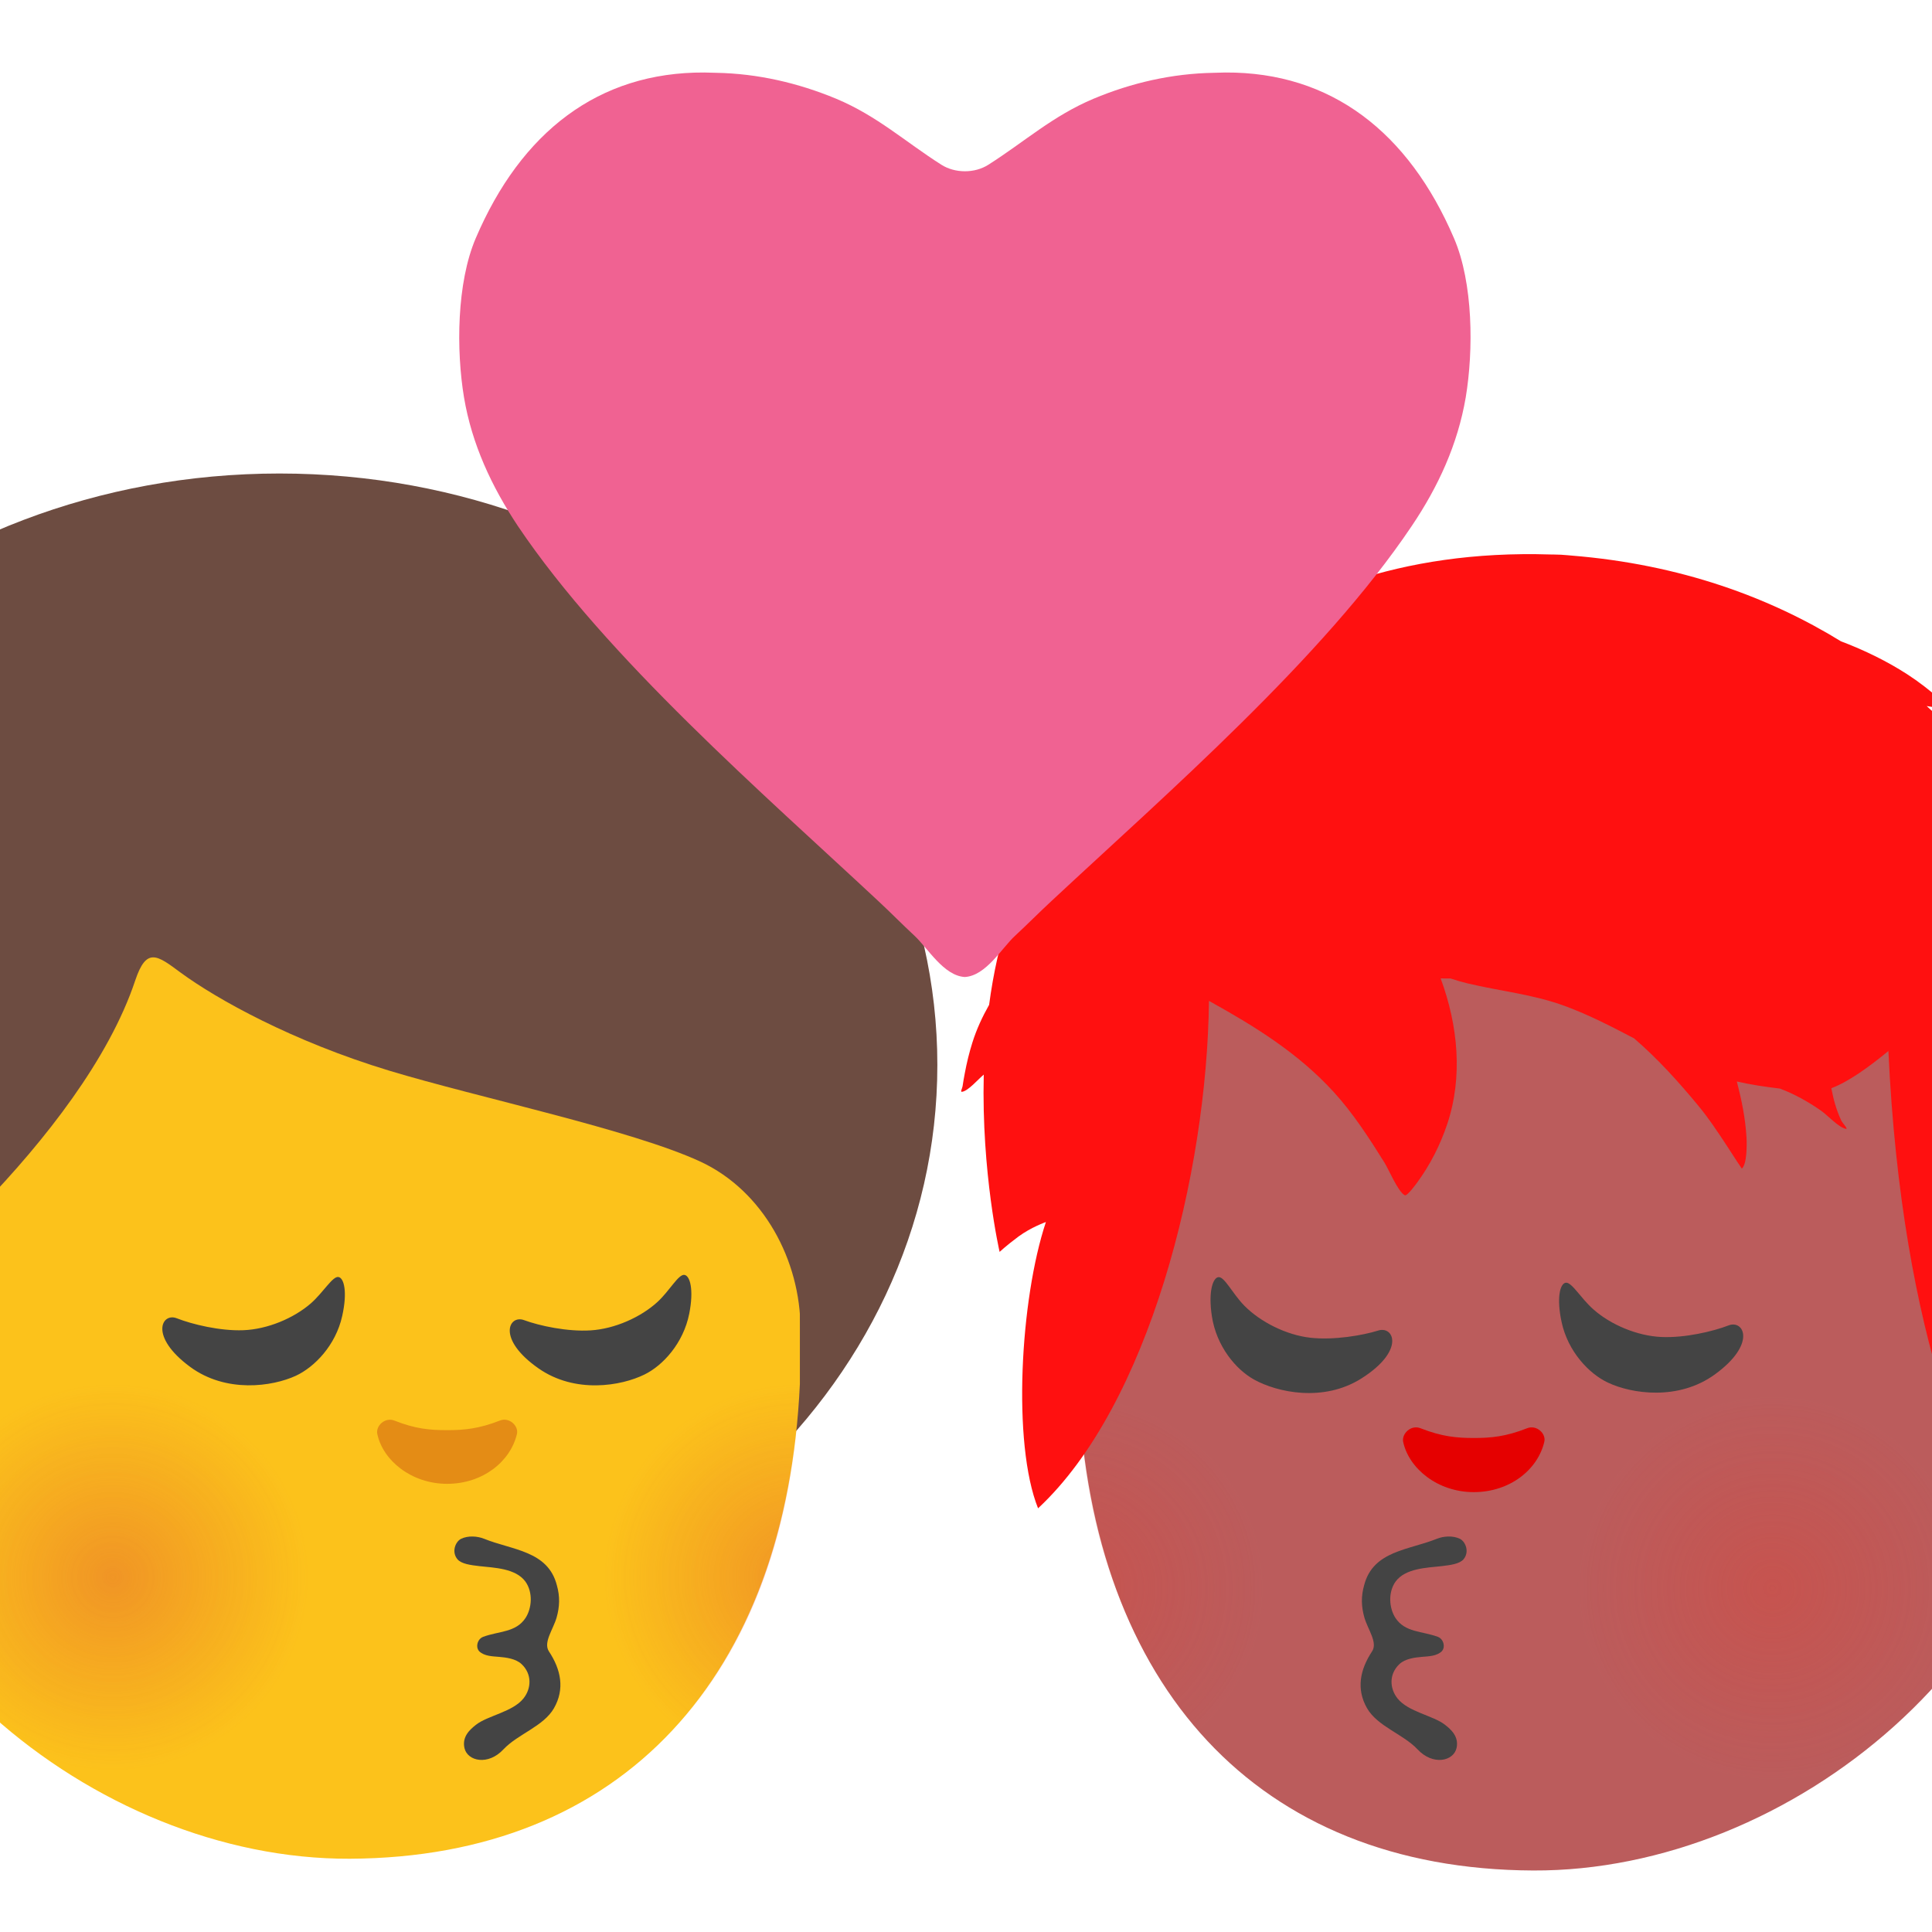
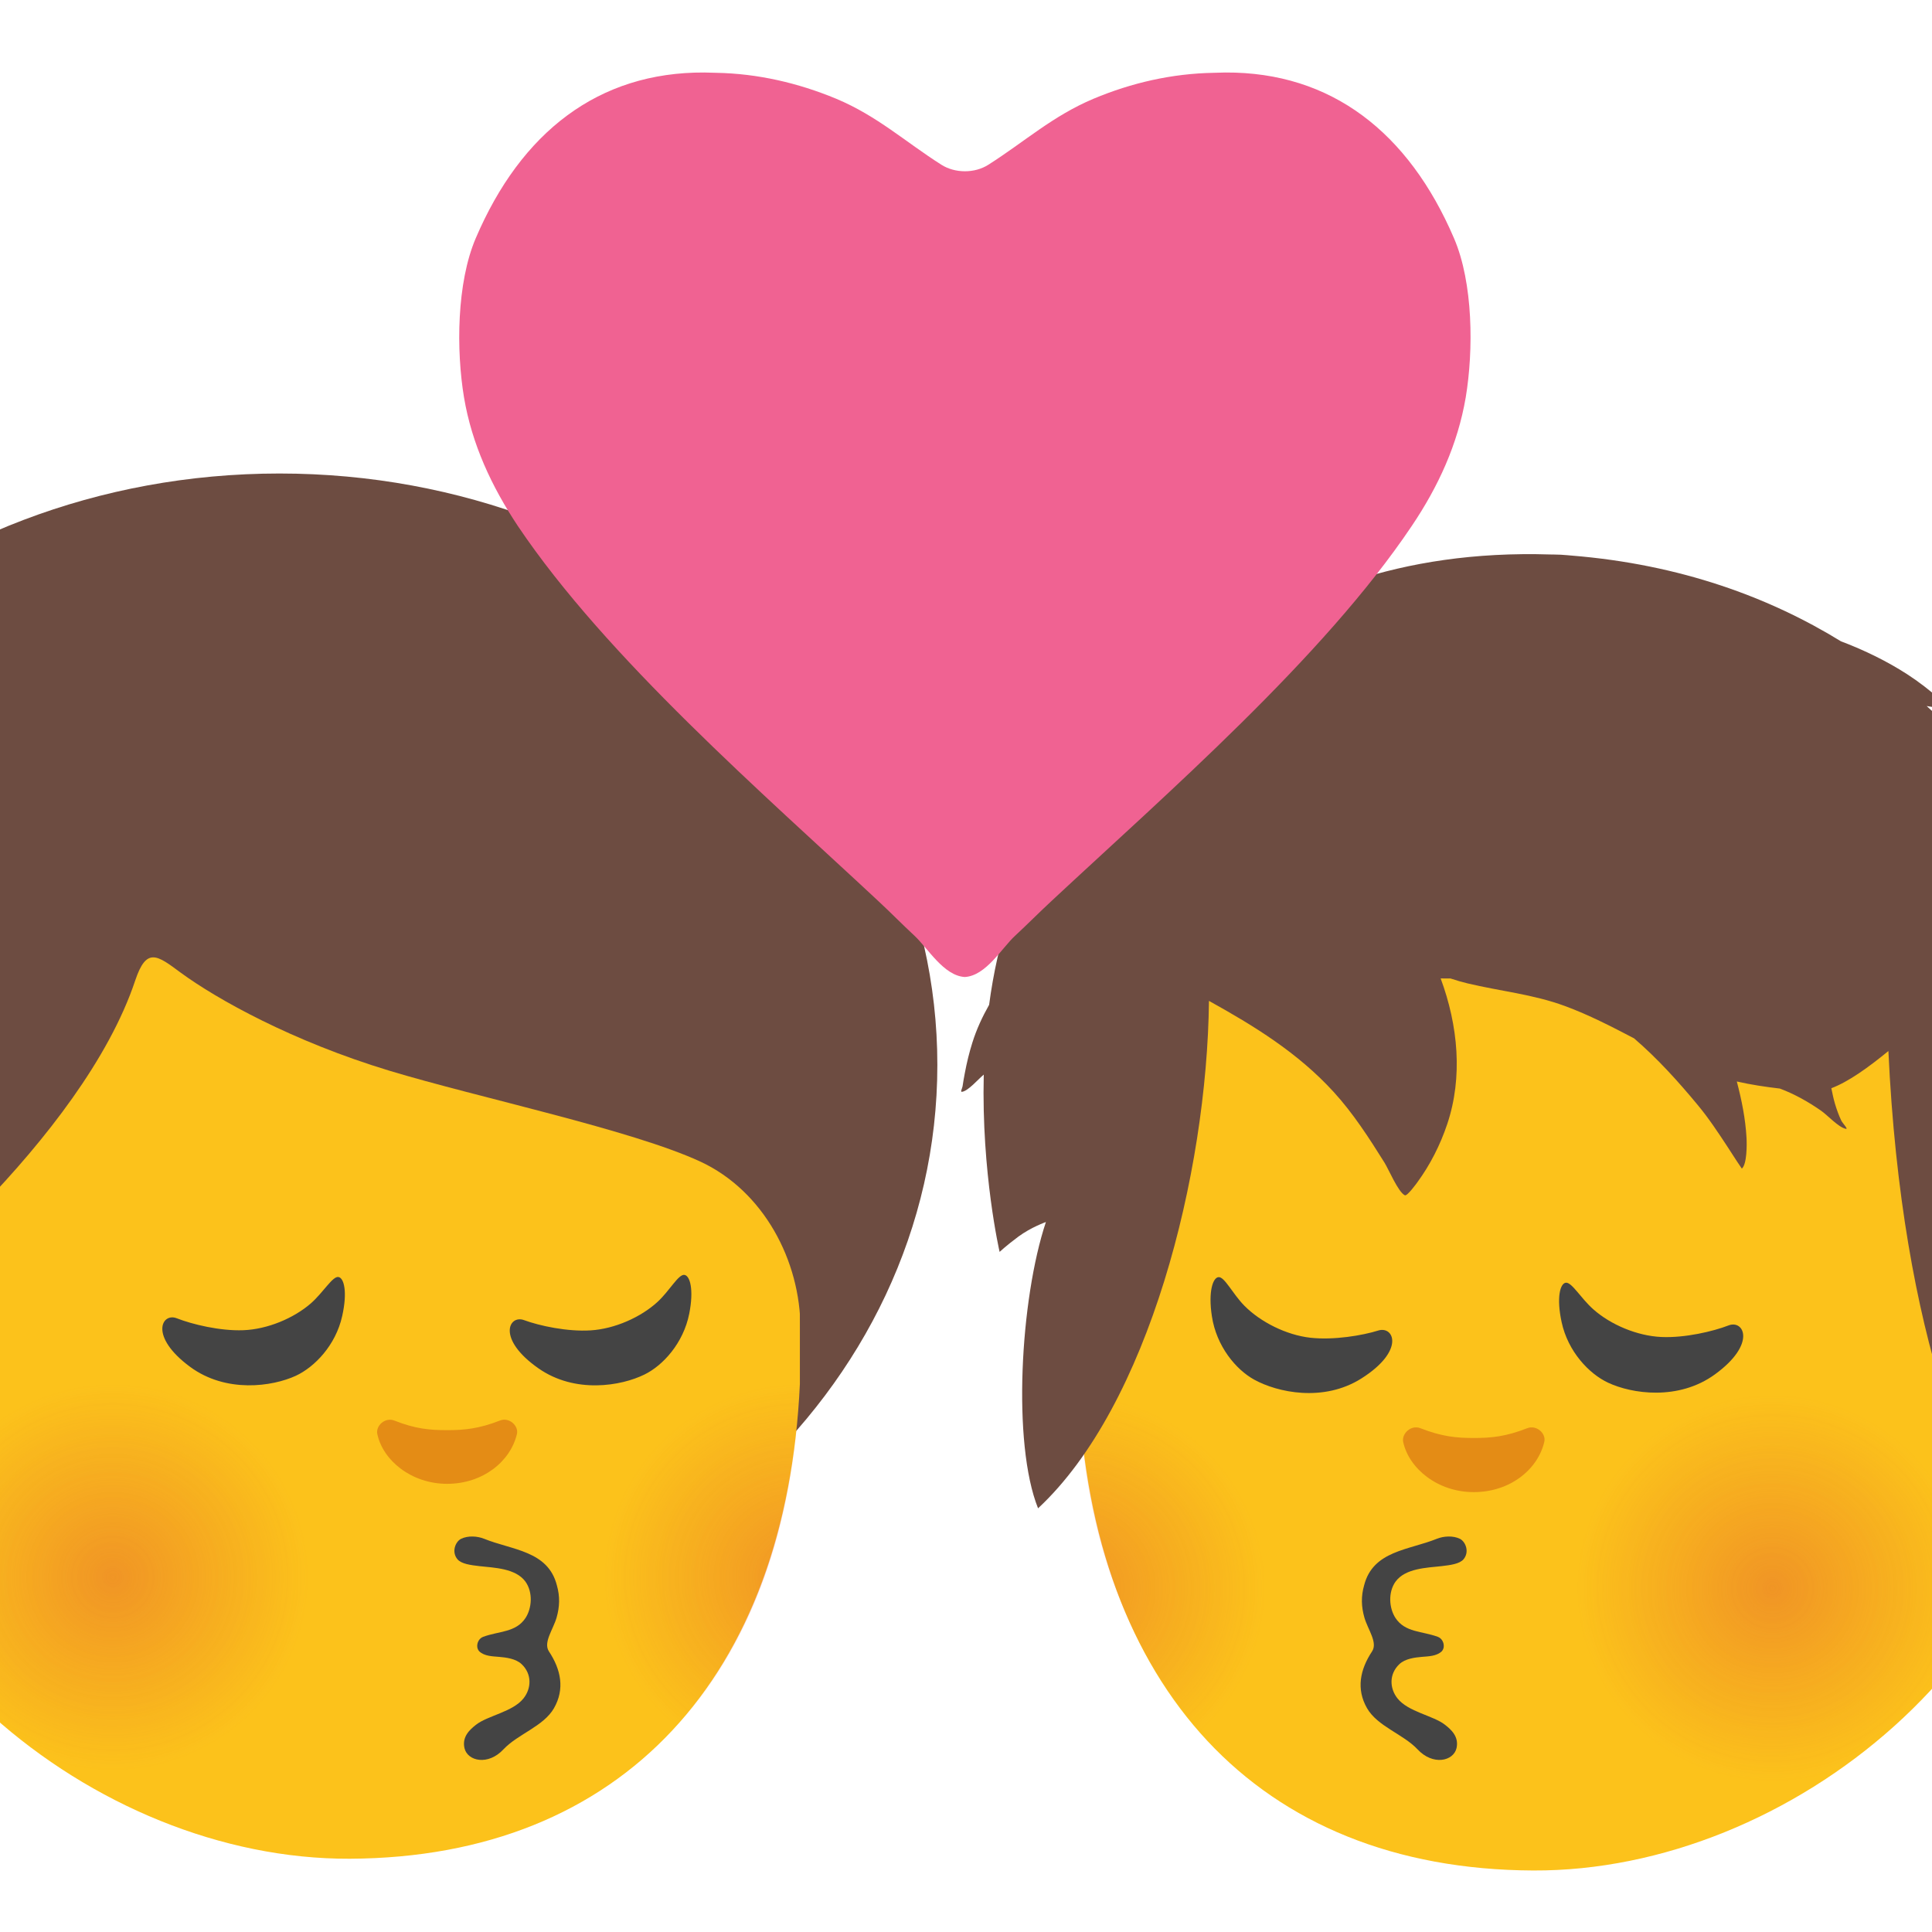
<svg xmlns="http://www.w3.org/2000/svg" width="534px" height="534px" version="1.1" xml:space="preserve" style="fill-rule:evenodd;clip-rule:evenodd;stroke-linejoin:round;stroke-miterlimit:2;">
  <g>
    <ellipse cx="77.25" cy="294.334" rx="181.833" ry="163.458" style="fill:#6d4c41;" />
-     <path d="M423.75,517C347.375,516.667 301.917,465.959 298.125,384.584L298.125,291.459C298.125,217.75 357.875,158 431.584,158L436.459,158C510.167,158 569.917,217.75 569.917,291.459L569.917,379.709C569.875,456.084 495,517.334 423.75,517Z" style="fill:#bb5c5c;fill-rule:nonzero;" />
+     <path d="M423.75,517C347.375,516.667 301.917,465.959 298.125,384.584L298.125,291.459C298.125,217.75 357.875,158 431.584,158L436.459,158C510.167,158 569.917,217.75 569.917,291.459L569.917,379.709C569.875,456.084 495,517.334 423.75,517Z" style="fill:#fcc21b;fill-rule:nonzero;" />
    <g>
      <g>
        <g>
          <g>
-             <clipPath id="_clip1">
-               <path d="M426.834,517C346.084,518.625 300.875,461.917 298.125,384.584L298.125,291.459C298.125,217.75 357.875,158 431.584,158L436.459,158C510.167,158 569.917,217.75 569.917,291.459L569.917,379.709C569.875,451.959 500.25,515.5 426.834,517Z" />
-             </clipPath>
-             <g clip-path="url(#_clip1)">
-               <g opacity="0.6">
-                 <g>
-                   <path d="M314.075,489.151C285.992,499.276 254.992,485.026 244.784,457.276C234.575,429.568 248.992,398.859 277.075,388.734C305.075,378.651 336.159,392.943 346.409,420.651C356.617,448.401 342.117,479.068 314.075,489.151Z" style="fill:url(#_Radial2);fill-rule:nonzero;" />
+             <g>
+               <clipPath id="_clip1">
+                 <path d="M426.834,517C346.084,518.625 300.875,461.917 298.125,384.584L298.125,291.459C298.125,217.75 357.875,158 431.584,158L436.459,158C510.167,158 569.917,217.75 569.917,291.459L569.917,379.709C569.875,451.959 500.25,515.5 426.834,517Z" />
+               </clipPath>
+               <g clip-path="url(#_clip1)">
+                 <g opacity="0.6">
+                   <g>
+                     <path d="M314.075,489.151C285.992,499.276 254.992,485.026 244.784,457.276C234.575,429.568 248.992,398.859 277.075,388.734C305.075,378.651 336.159,392.943 346.409,420.651C356.617,448.401 342.117,479.068 314.075,489.151Z" style="fill:url(#_Radial2);fill-rule:nonzero;" />
+                   </g>
                </g>
              </g>
            </g>
          </g>
        </g>
      </g>
    </g>
    <g>
      <g>
        <g>
          <g>
-             <clipPath id="_clip3">
-               <path d="M426.834,517C346.084,518.625 300.875,461.917 298.125,384.584L298.125,291.459C298.125,217.75 357.875,158 431.584,158L436.459,158C510.167,158 569.917,217.75 569.917,291.459L569.917,379.709C569.875,451.959 500.25,515.5 426.834,517Z" />
-             </clipPath>
-             <g clip-path="url(#_clip3)">
-               <g opacity="0.6">
-                 <g>
-                   <path d="M508.392,489.151C480.309,499.276 449.309,485.026 439.1,457.276C428.892,429.568 443.309,398.859 471.392,388.734C499.392,378.651 530.475,392.943 540.725,420.651C550.934,448.401 536.434,479.068 508.392,489.151Z" style="fill:url(#_Radial4);fill-rule:nonzero;" />
+             <g>
+               <clipPath id="_clip3">
+                 <path d="M426.834,517C346.084,518.625 300.875,461.917 298.125,384.584L298.125,291.459C298.125,217.75 357.875,158 431.584,158L436.459,158C510.167,158 569.917,217.75 569.917,291.459L569.917,379.709C569.875,451.959 500.25,515.5 426.834,517Z" />
+               </clipPath>
+               <g clip-path="url(#_clip3)">
+                 <g opacity="0.6">
+                   <g>
+                     <path d="M508.392,489.151C480.309,499.276 449.309,485.026 439.1,457.276C428.892,429.568 443.309,398.859 471.392,388.734C499.392,378.651 530.475,392.943 540.725,420.651C550.934,448.401 536.434,479.068 508.392,489.151Z" style="fill:url(#_Radial4);fill-rule:nonzero;" />
+                   </g>
                </g>
              </g>
            </g>
          </g>
        </g>
      </g>
    </g>
    <path d="M96.667,513.75C172.333,513.417 217.334,463.167 221.084,382.542L221.084,290.334C221.084,217.334 161.917,158.167 88.917,158.167L84.083,158.167C11.083,158.167 -48.083,217.334 -48.083,290.334L-48.083,377.75C-48.083,453.375 26.125,514.042 96.667,513.75Z" style="fill:#fcc21b;fill-rule:nonzero;" />
    <g>
      <g>
        <g>
          <g>
-             <clipPath id="_clip5">
-               <path d="M93.75,513.709C175.583,514.292 217.834,459.75 221.084,382.542L221.084,290.334C221.084,217.334 161.917,158.167 88.917,158.167L84.083,158.167C11.083,158.167 -48.083,217.334 -48.083,290.334L-48.083,377.75C-48.083,453.375 27.292,513.25 93.75,513.709Z" />
-             </clipPath>
-             <g clip-path="url(#_clip5)">
-               <g opacity="0.6">
-                 <g>
-                   <path d="M239.568,486.125C211.484,496.25 180.484,482 170.276,454.25C160.068,426.542 174.484,395.834 202.568,385.709C230.568,375.625 261.651,389.917 271.901,417.625C282.109,445.375 267.609,476.042 239.568,486.125Z" style="fill:url(#_Radial6);fill-rule:nonzero;" />
+             <g>
+               <clipPath id="_clip5">
+                 <path d="M93.75,513.709C175.583,514.292 217.834,459.75 221.084,382.542L221.084,290.334C221.084,217.334 161.917,158.167 88.917,158.167L84.083,158.167C11.083,158.167 -48.083,217.334 -48.083,290.334L-48.083,377.75C-48.083,453.375 27.292,513.25 93.75,513.709Z" />
+               </clipPath>
+               <g clip-path="url(#_clip5)">
+                 <g opacity="0.6">
+                   <g>
+                     <path d="M239.568,486.125C211.484,496.25 180.484,482 170.276,454.25C160.068,426.542 174.484,395.834 202.568,385.709C230.568,375.625 261.651,389.917 271.901,417.625C282.109,445.375 267.609,476.042 239.568,486.125Z" style="fill:url(#_Radial6);fill-rule:nonzero;" />
+                   </g>
                </g>
              </g>
            </g>
          </g>
        </g>
      </g>
    </g>
    <g>
      <g>
        <g>
          <g>
-             <clipPath id="_clip7">
-               <path d="M93.75,513.709C175.583,514.292 217.834,459.75 221.084,382.542L221.084,290.334C221.084,217.334 161.917,158.167 88.917,158.167L84.083,158.167C11.083,158.167 -48.083,217.334 -48.083,290.334L-48.083,377.75C-48.083,453.375 27.292,513.25 93.75,513.709Z" />
-             </clipPath>
-             <g clip-path="url(#_clip7)">
-               <g opacity="0.6">
-                 <path d="M49.625,486.125C21.542,496.25 -9.458,482 -19.667,454.25C-29.875,426.542 -15.458,395.834 12.625,385.709C40.625,375.625 71.708,389.917 81.958,417.625C92.167,445.375 77.667,476.042 49.625,486.125Z" style="fill:url(#_Radial8);fill-rule:nonzero;" />
+             <g>
+               <clipPath id="_clip7">
+                 <path d="M93.75,513.709C175.583,514.292 217.834,459.75 221.084,382.542L221.084,290.334C221.084,217.334 161.917,158.167 88.917,158.167L84.083,158.167C11.083,158.167 -48.083,217.334 -48.083,290.334L-48.083,377.75C-48.083,453.375 27.292,513.25 93.75,513.709Z" />
+               </clipPath>
+               <g clip-path="url(#_clip7)">
+                 <g opacity="0.6">
+                   <path d="M49.625,486.125C21.542,496.25 -9.458,482 -19.667,454.25C-29.875,426.542 -15.458,395.834 12.625,385.709C40.625,375.625 71.708,389.917 81.958,417.625C92.167,445.375 77.667,476.042 49.625,486.125Z" style="fill:url(#_Radial8);fill-rule:nonzero;" />
+                 </g>
              </g>
            </g>
          </g>
        </g>
      </g>
    </g>
    <path d="M107.542,295.917C132.167,303.375 174.75,312.292 193.708,321.125C210.959,329.209 221.25,348.292 221.25,367.334L253.084,260.042L182.417,175.625L106.083,153.833L-1.958,153.833L-84.083,245.667L-85.458,477.584L-60.5,484.834L-69.292,365.959C-69.292,347.834 -62.792,379.875 -47.5,370.167C-33.208,361.125 22.917,314.334 37.375,271C40.5,261.667 43.458,264.042 49.875,268.792C60.042,276.25 80.875,287.834 107.542,295.917Z" style="fill:#6d4c41;" />
-     <path d="M334.688,180.996C356.411,164.892 386.571,151.93 428.519,153.256C428.519,153.256 430.516,153.276 431.437,153.324C432.268,153.367 434.343,153.557 434.343,153.557C464.619,156 489.262,165.214 508.827,177.252C515.399,179.73 521.684,182.835 527.103,186.335C530.397,188.461 533.376,190.787 536.322,193.394C536.927,193.932 539.181,195.339 539.363,196.122C539.576,196.998 537.616,195.898 536.738,195.778C535.479,195.604 534.202,195.447 532.944,195.215L532.53,195.144C537.329,199.536 541.643,204.035 545.476,208.51C547.647,209.979 549.789,211.579 551.902,213.352C554.517,215.551 556.639,218.198 558.668,220.941C559.368,221.892 560.093,222.82 560.693,223.841C561.075,224.485 562.526,225.725 561.807,225.771C560.466,225.859 558.874,225.053 557.437,224.504C561.271,230.443 564.217,236.037 566.327,240.905C573.753,258.053 577.919,274.509 580.03,289.468C584.609,296.203 588.284,303.473 588.803,310.455C588.887,311.533 587.203,309.008 586.365,308.341C584.808,307.095 583.158,305.995 581.55,304.822C582.145,315.26 581.806,324.66 581.048,332.674C583.96,336.568 588.298,341.685 588.692,346.639C588.721,347.09 587.896,346.223 587.511,346.004C586.426,345.39 585.439,344.815 584.457,344.023C582.973,342.823 581.532,341.534 580.183,340.158C578.33,353.589 575.592,361.534 575.592,361.534C575.592,361.534 573.9,359.582 570.649,356.777C567.15,353.792 563.284,351.977 563.284,351.977C567.846,376.29 571.232,414.976 561.116,431.107C545.764,416.842 525.628,369.684 521.948,290.501C516.474,294.993 510.924,298.998 506.177,300.782C506.479,302.245 506.774,303.708 507.185,305.085C507.655,306.665 508.216,308.225 508.918,309.709C509.296,310.494 510.995,312.179 510.16,312.003C508.132,311.582 505.124,308.231 503.347,306.999C499.761,304.501 495.978,302.383 491.957,300.877C487.956,300.411 483.968,299.814 480.052,298.92C481.389,304.031 482.445,309.227 482.734,314.483C482.837,316.352 482.877,321.77 481.44,323.002C481.44,323.002 480.154,321.105 480.052,320.942C479.177,319.565 478.284,318.196 477.392,316.835C474.831,312.942 472.278,309.074 469.301,305.484C463.774,298.808 458.042,292.48 451.642,286.99C445.41,283.739 439.168,280.503 432.547,278.064C423.745,274.812 414.624,273.957 405.604,271.8C404.032,271.419 402.471,270.964 400.927,270.451C400.014,270.437 399.1,270.432 398.195,270.435C403.017,283.463 404.365,297.693 400.012,310.695C398.075,316.468 395.308,321.923 391.748,326.789C391.486,327.149 388.934,330.678 388.29,330.37C386.446,329.476 383.805,323.166 382.68,321.369C378.468,314.62 373.984,307.665 368.599,301.787C358.691,290.949 346.594,283.542 334.156,276.641C333.618,324.541 317.495,388.455 286.918,416.895C279.726,398.952 282.003,359.02 289.086,337.765C289.086,337.765 285.051,339.17 281.488,341.789C278.174,344.254 276.29,346.02 276.29,346.02C276.29,346.02 271.243,324.212 271.907,297.017C270.371,298.285 267.572,301.592 265.862,301.778C265.363,301.836 265.98,300.753 266.051,300.241C266.224,299.01 266.453,297.782 266.682,296.563C267.217,293.72 267.897,290.91 268.764,288.16C269.926,284.46 271.529,281.024 273.389,277.734C275.66,260.656 280.809,242.995 291.077,228.177C289.078,227.916 287.137,227.607 285.302,227.287C282.948,226.866 280.6,226.237 278.391,225.282C278.1,225.159 276.571,224.722 276.482,224.401C276.482,224.401 280.799,222.52 281.461,222.197C286.925,219.56 292.326,216.537 297.643,213.593C300.418,212.048 303.247,210.306 306.048,208.43C311.033,202.44 316.926,196.048 323.891,189.804C322.076,188.204 320.473,186.274 319.151,183.901C317.658,181.211 316.275,178.128 316.001,175.027C315.907,173.974 316.689,171.336 318.423,171.767C323.017,172.912 324.915,179.832 329.893,181.246C331.156,181.603 332.957,181.364 334.688,180.996Z" style="fill:#ff1010;fill-rule:nonzero;" />
+     <path d="M334.688,180.996C356.411,164.892 386.571,151.93 428.519,153.256C428.519,153.256 430.516,153.276 431.437,153.324C432.268,153.367 434.343,153.557 434.343,153.557C464.619,156 489.262,165.214 508.827,177.252C515.399,179.73 521.684,182.835 527.103,186.335C530.397,188.461 533.376,190.787 536.322,193.394C536.927,193.932 539.181,195.339 539.363,196.122C539.576,196.998 537.616,195.898 536.738,195.778C535.479,195.604 534.202,195.447 532.944,195.215L532.53,195.144C537.329,199.536 541.643,204.035 545.476,208.51C547.647,209.979 549.789,211.579 551.902,213.352C554.517,215.551 556.639,218.198 558.668,220.941C559.368,221.892 560.093,222.82 560.693,223.841C561.075,224.485 562.526,225.725 561.807,225.771C560.466,225.859 558.874,225.053 557.437,224.504C561.271,230.443 564.217,236.037 566.327,240.905C573.753,258.053 577.919,274.509 580.03,289.468C584.609,296.203 588.284,303.473 588.803,310.455C588.887,311.533 587.203,309.008 586.365,308.341C584.808,307.095 583.158,305.995 581.55,304.822C582.145,315.26 581.806,324.66 581.048,332.674C583.96,336.568 588.298,341.685 588.692,346.639C588.721,347.09 587.896,346.223 587.511,346.004C586.426,345.39 585.439,344.815 584.457,344.023C582.973,342.823 581.532,341.534 580.183,340.158C578.33,353.589 575.592,361.534 575.592,361.534C575.592,361.534 573.9,359.582 570.649,356.777C567.15,353.792 563.284,351.977 563.284,351.977C567.846,376.29 571.232,414.976 561.116,431.107C545.764,416.842 525.628,369.684 521.948,290.501C516.474,294.993 510.924,298.998 506.177,300.782C506.479,302.245 506.774,303.708 507.185,305.085C507.655,306.665 508.216,308.225 508.918,309.709C509.296,310.494 510.995,312.179 510.16,312.003C508.132,311.582 505.124,308.231 503.347,306.999C499.761,304.501 495.978,302.383 491.957,300.877C487.956,300.411 483.968,299.814 480.052,298.92C481.389,304.031 482.445,309.227 482.734,314.483C482.837,316.352 482.877,321.77 481.44,323.002C481.44,323.002 480.154,321.105 480.052,320.942C479.177,319.565 478.284,318.196 477.392,316.835C474.831,312.942 472.278,309.074 469.301,305.484C463.774,298.808 458.042,292.48 451.642,286.99C445.41,283.739 439.168,280.503 432.547,278.064C423.745,274.812 414.624,273.957 405.604,271.8C404.032,271.419 402.471,270.964 400.927,270.451C400.014,270.437 399.1,270.432 398.195,270.435C403.017,283.463 404.365,297.693 400.012,310.695C398.075,316.468 395.308,321.923 391.748,326.789C391.486,327.149 388.934,330.678 388.29,330.37C386.446,329.476 383.805,323.166 382.68,321.369C378.468,314.62 373.984,307.665 368.599,301.787C358.691,290.949 346.594,283.542 334.156,276.641C333.618,324.541 317.495,388.455 286.918,416.895C279.726,398.952 282.003,359.02 289.086,337.765C289.086,337.765 285.051,339.17 281.488,341.789C278.174,344.254 276.29,346.02 276.29,346.02C276.29,346.02 271.243,324.212 271.907,297.017C270.371,298.285 267.572,301.592 265.862,301.778C265.363,301.836 265.98,300.753 266.051,300.241C266.224,299.01 266.453,297.782 266.682,296.563C267.217,293.72 267.897,290.91 268.764,288.16C269.926,284.46 271.529,281.024 273.389,277.734C275.66,260.656 280.809,242.995 291.077,228.177C289.078,227.916 287.137,227.607 285.302,227.287C282.948,226.866 280.6,226.237 278.391,225.282C278.1,225.159 276.571,224.722 276.482,224.401C276.482,224.401 280.799,222.52 281.461,222.197C286.925,219.56 292.326,216.537 297.643,213.593C300.418,212.048 303.247,210.306 306.048,208.43C311.033,202.44 316.926,196.048 323.891,189.804C322.076,188.204 320.473,186.274 319.151,183.901C317.658,181.211 316.275,178.128 316.001,175.027C315.907,173.974 316.689,171.336 318.423,171.767C323.017,172.912 324.915,179.832 329.893,181.246C331.156,181.603 332.957,181.364 334.688,180.996Z" style="fill:#6d4c41;fill-rule:nonzero;" />
    <path d="M336.792,353C335.25,353.125 333.917,356.959 334.959,363.792C336.209,372.084 341.584,378.542 346.667,381.334C353,384.834 365.75,387.667 376.292,381C388.417,373.334 385.292,366.417 380.959,367.75C376.584,369.125 368.667,370.459 362.209,369.75C355.542,369 348.417,365.417 343.959,360.917C340.667,357.584 338.459,352.834 336.792,353ZM432.75,354.542C431.209,354.792 430.167,358.667 431.625,365.417C433.375,373.584 439.209,379.709 444.459,382.167C451,385.25 463.917,387.209 474,379.875C485.584,371.459 482,364.709 477.792,366.334C473.5,368 465.667,369.834 459.209,369.542C452.5,369.25 445.167,366.125 440.417,361.917C436.917,358.834 434.417,354.292 432.75,354.542Z" style="fill:#444;fill-rule:nonzero;" />
-     <path d="M392.584,394.75C398.542,397.084 402.584,397.459 407.375,397.459C412.125,397.459 416.209,397.084 422.125,394.75C424.667,393.75 427.417,396.209 426.834,398.542C425.042,406.167 417.375,412.417 407.334,412.417C397.334,412.417 389.417,405.875 387.834,398.542C387.375,396.209 390.042,393.75 392.584,394.75Z" style="fill:#e50000;" />
+     <path d="M392.584,394.75C398.542,397.084 402.584,397.459 407.375,397.459C412.125,397.459 416.209,397.084 422.125,394.75C424.667,393.75 427.417,396.209 426.834,398.542C425.042,406.167 417.375,412.417 407.334,412.417C397.334,412.417 389.417,405.875 387.834,398.542C387.375,396.209 390.042,393.75 392.584,394.75Z" style="fill:#e48c15;" />
    <path d="M108.958,392.625C114.833,394.959 118.875,395.292 123.583,395.292C128.292,395.292 132.333,394.917 138.208,392.625C140.708,391.625 143.417,394.084 142.875,396.375C141.083,403.917 133.5,410.125 123.583,410.125C113.667,410.125 105.833,403.625 104.292,396.375C103.792,394.084 106.417,391.667 108.958,392.625Z" style="fill:#e48c15;" />
    <path d="M189.167,352.375C190.708,352.584 191.833,356.417 190.5,363.125C188.875,371.25 183.25,377.417 178.125,379.917C171.708,383.084 158.958,385.292 148.833,378.209C137.208,370.084 140.625,363.334 144.833,364.875C149.125,366.459 156.875,368.125 163.292,367.709C169.917,367.292 177.125,364.084 181.75,359.834C185.125,356.709 187.5,352.167 189.167,352.375ZM93.542,352.959C95.083,353.209 96.083,357.042 94.583,363.75C92.792,371.834 86.958,377.834 81.792,380.25C75.292,383.25 62.5,385.125 52.542,377.792C41.125,369.375 44.708,362.709 48.875,364.375C53.125,366.042 60.833,367.917 67.25,367.667C73.917,367.417 81.167,364.375 85.917,360.25C89.375,357.209 91.917,352.709 93.542,352.959Z" style="fill:#444;fill-rule:nonzero;" />
    <g>
      <path d="M143.125,145.375C167.625,181.833 211.25,219.625 242.709,249C246.084,252.125 249.375,255.5 252.792,258.667C256.417,262.042 260.834,269.709 266.667,270.042C272.542,269.709 276.917,262 280.542,258.667C283.959,255.5 287.292,252.125 290.667,249C322.125,219.667 365.75,181.833 390.209,145.375C397.542,134.5 402.917,122.792 405.125,109.833C407.292,96.833 407.209,78.208 401.875,65.833C389.334,36.583 367.959,19.875 338.667,20.042C337.584,20.083 336.5,20.083 335.417,20.125C323.917,20.333 312.792,22.875 302.25,27.292C290.959,32.042 283.209,39.167 273.167,45.542C269.375,47.958 263.959,47.917 260.209,45.542C250.167,39.167 242.459,32.042 231.125,27.292C220.584,22.917 209.417,20.333 197.958,20.125C196.875,20.083 195.75,20.083 194.708,20.042C165.333,19.875 144,36.583 131.5,65.833C126.208,78.208 126.083,96.833 128.25,109.833C130.417,122.75 135.875,134.458 143.125,145.375Z" style="fill:#f06292;fill-rule:nonzero;" />
    </g>
    <g>
      <path d="M404.5,431C403.417,432.25 400.959,432.584 398.459,432.875C394.334,433.334 388.459,433.459 385.75,437.125C383.584,440.125 383.959,444.542 385.709,447.209C388.375,451.25 393.042,450.792 397.417,452.417C398.542,452.834 399.167,454.084 399.042,455.209C399,455.625 398.834,456.042 398.5,456.417C397.042,457.792 394.834,457.792 392.959,457.959C391.042,458.125 388.375,458.459 386.792,459.959C383.917,462.667 384.042,466.625 386.25,469.417C389.209,473.167 396.125,474.167 399.375,476.709C401.084,478.042 403.292,480 402.584,483.167C401.75,486.792 396.042,488.084 391.792,483.5C387.834,479.292 380.709,477.167 377.834,472.125C374.834,466.875 375.875,461.5 379.25,456.417C380.834,453.959 378.084,450.417 377.125,447.125C376.25,444.084 376.167,441.25 377.042,438.167C379.5,428.584 389.417,428.459 397.209,425.292C399,424.584 401.584,424.375 403.542,425.334C405.125,426.167 406.209,429 404.5,431Z" style="fill:#444;fill-rule:nonzero;" />
    </g>
    <g>
      <path d="M126.458,431C127.542,432.25 130,432.584 132.5,432.875C136.625,433.334 142.5,433.459 145.208,437.125C147.375,440.125 147,444.542 145.25,447.209C142.583,451.25 137.917,450.792 133.542,452.417C132.417,452.834 131.792,454.084 131.917,455.209C131.958,455.625 132.125,456.042 132.458,456.417C133.917,457.792 136.125,457.792 138,457.959C139.917,458.125 142.583,458.459 144.167,459.959C147.042,462.667 146.917,466.625 144.708,469.417C141.75,473.167 134.833,474.167 131.583,476.709C129.875,478.042 127.667,480 128.375,483.167C129.208,486.792 134.917,488.084 139.167,483.5C143.125,479.292 150.25,477.167 153.125,472.125C156.125,466.875 155.083,461.5 151.708,456.417C150.125,453.959 152.875,450.417 153.833,447.125C154.708,444.084 154.792,441.25 153.917,438.167C151.458,428.584 141.542,428.459 133.75,425.292C131.958,424.584 129.375,424.375 127.417,425.334C125.833,426.167 124.75,429 126.458,431Z" style="fill:#444;fill-rule:nonzero;" />
    </g>
  </g>
  <defs>
    <radialGradient id="_Radial2" cx="0" cy="0" r="1" gradientUnits="userSpaceOnUse" gradientTransform="matrix(54.0867,0,0,53.4546,295.591,438.955)">
      <stop offset="0" style="stop-color:#db4437;stop-opacity:0.6" />
      <stop offset="1" style="stop-color:#db4437;stop-opacity:0" />
    </radialGradient>
    <radialGradient id="_Radial4" cx="0" cy="0" r="1" gradientUnits="userSpaceOnUse" gradientTransform="matrix(54.0867,0,0,53.4546,489.908,438.955)">
      <stop offset="0" style="stop-color:#db4437;stop-opacity:0.6" />
      <stop offset="1" style="stop-color:#db4437;stop-opacity:0" />
    </radialGradient>
    <radialGradient id="_Radial6" cx="0" cy="0" r="1" gradientUnits="userSpaceOnUse" gradientTransform="matrix(54.0867,0,0,53.4546,221.084,435.93)">
      <stop offset="0" style="stop-color:#db4437;stop-opacity:0.6" />
      <stop offset="1" style="stop-color:#db4437;stop-opacity:0" />
    </radialGradient>
    <radialGradient id="_Radial8" cx="0" cy="0" r="1" gradientUnits="userSpaceOnUse" gradientTransform="matrix(54.0867,0,0,53.4546,31.141,435.93)">
      <stop offset="0" style="stop-color:#db4437;stop-opacity:0.6" />
      <stop offset="1" style="stop-color:#db4437;stop-opacity:0" />
    </radialGradient>
  </defs>
</svg>
